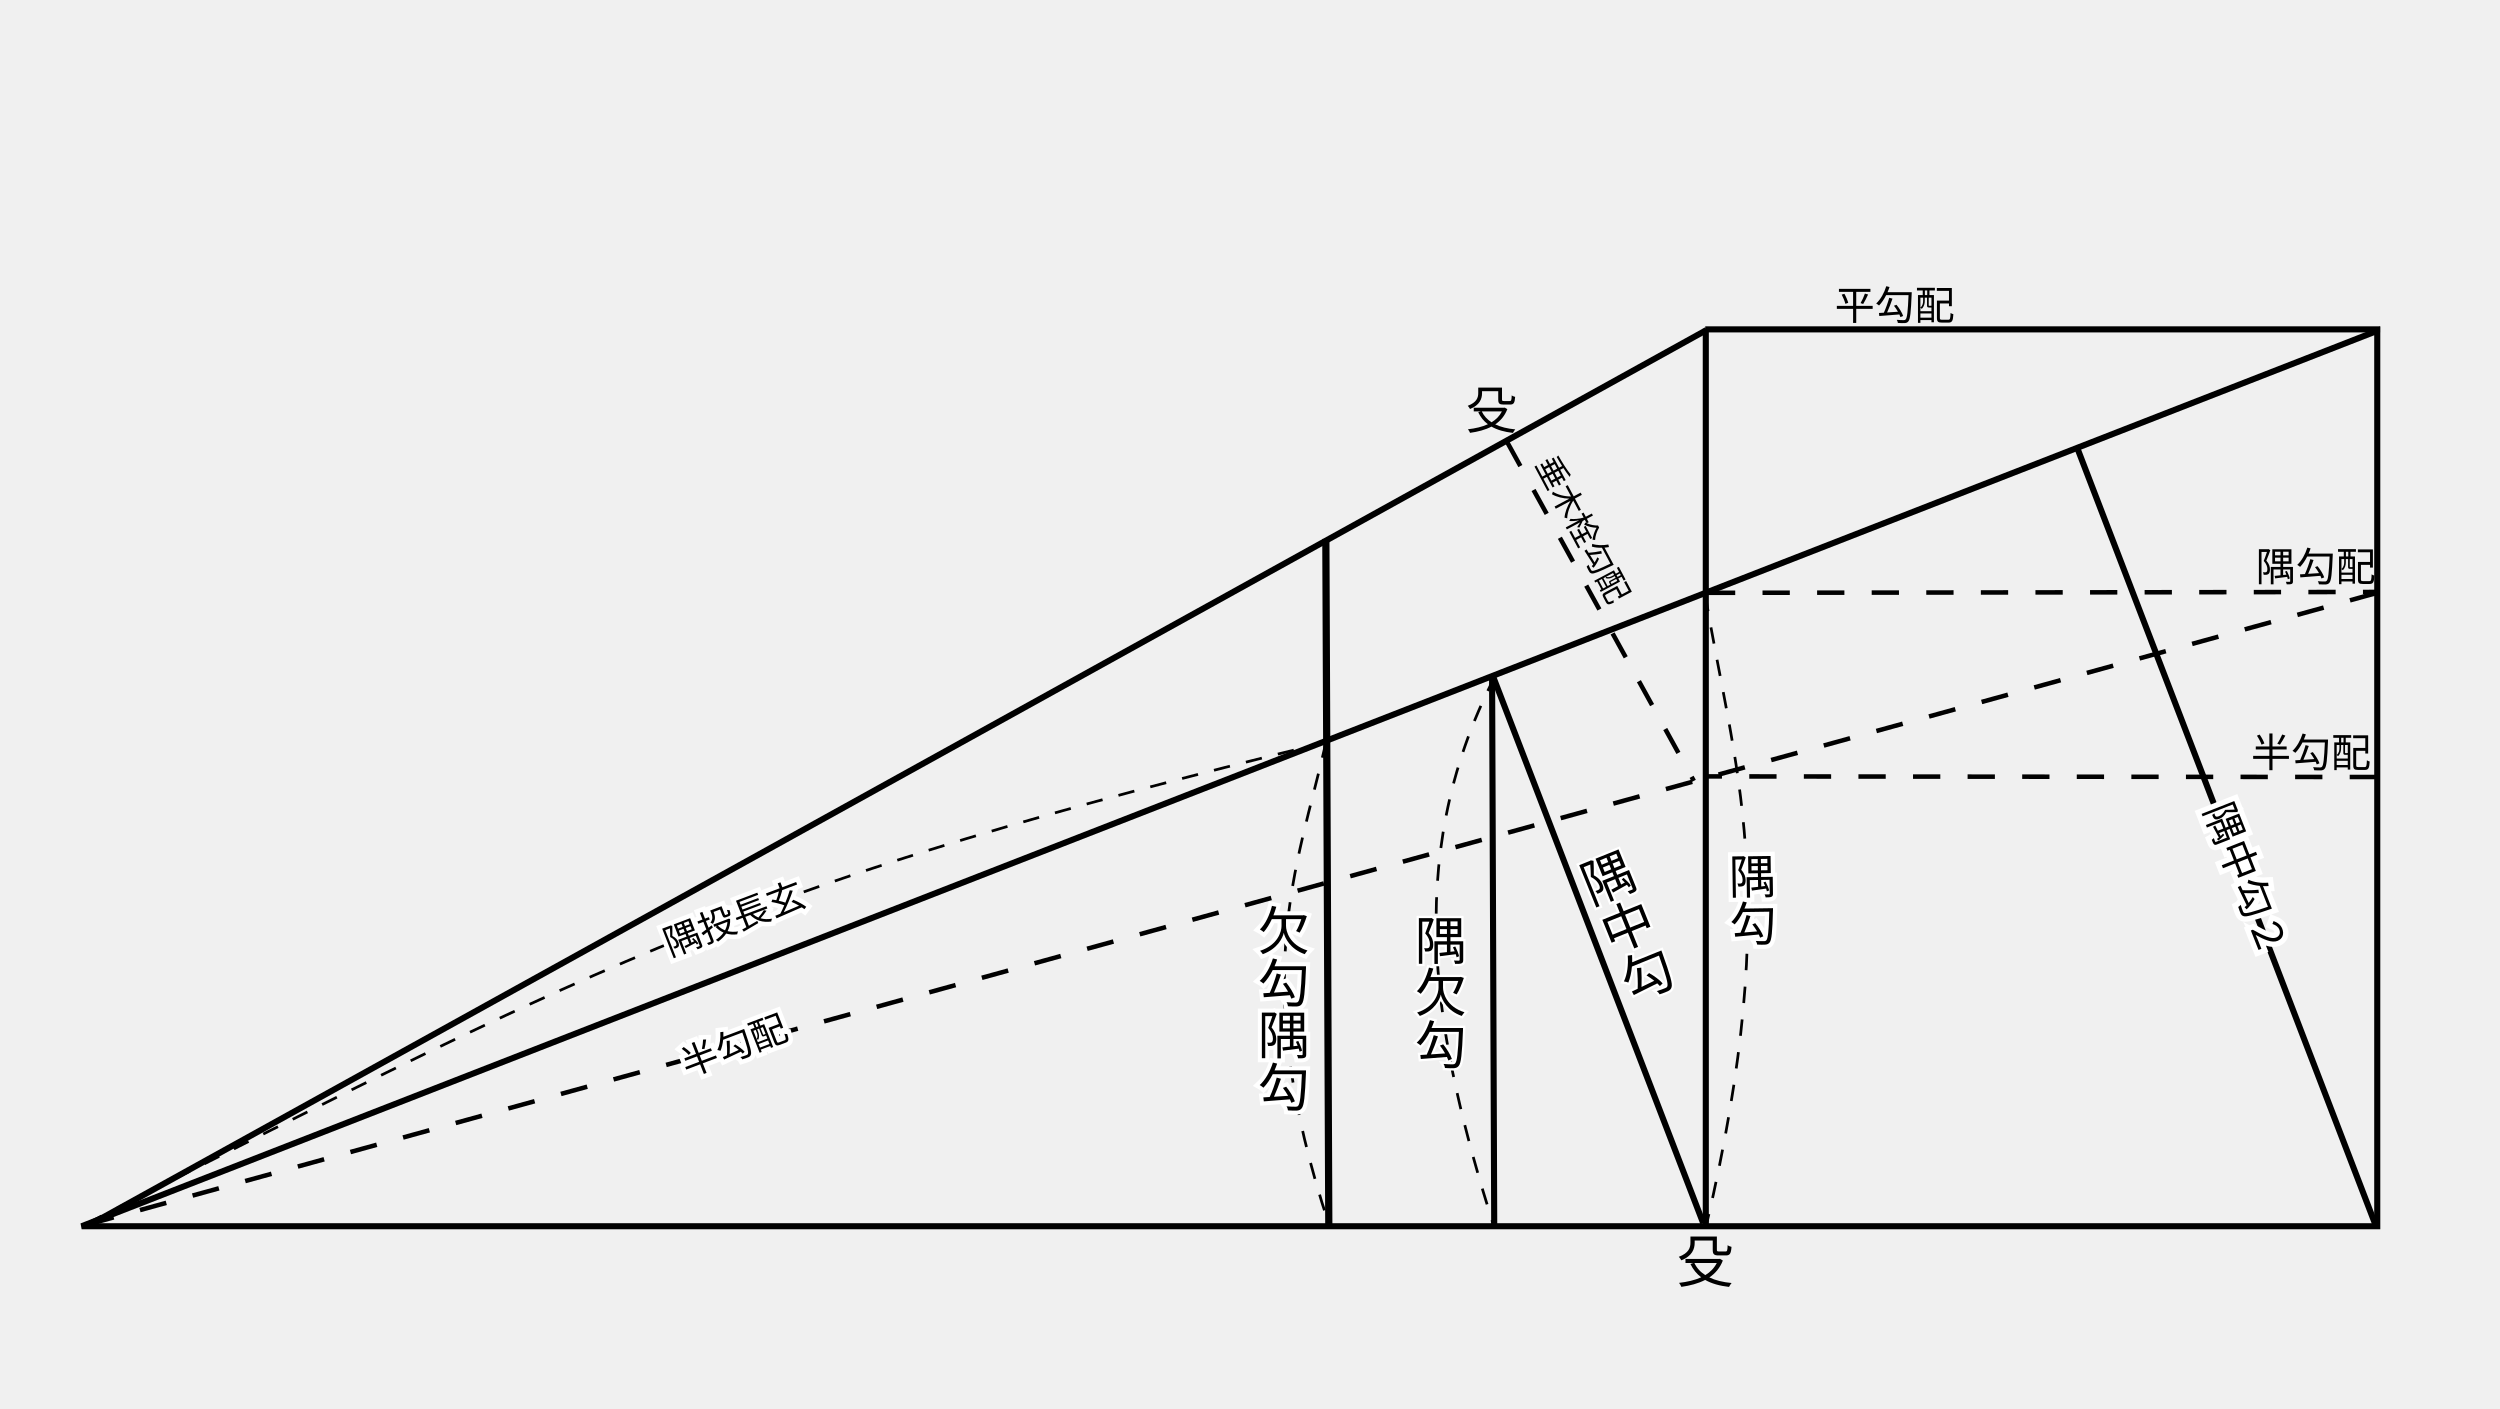
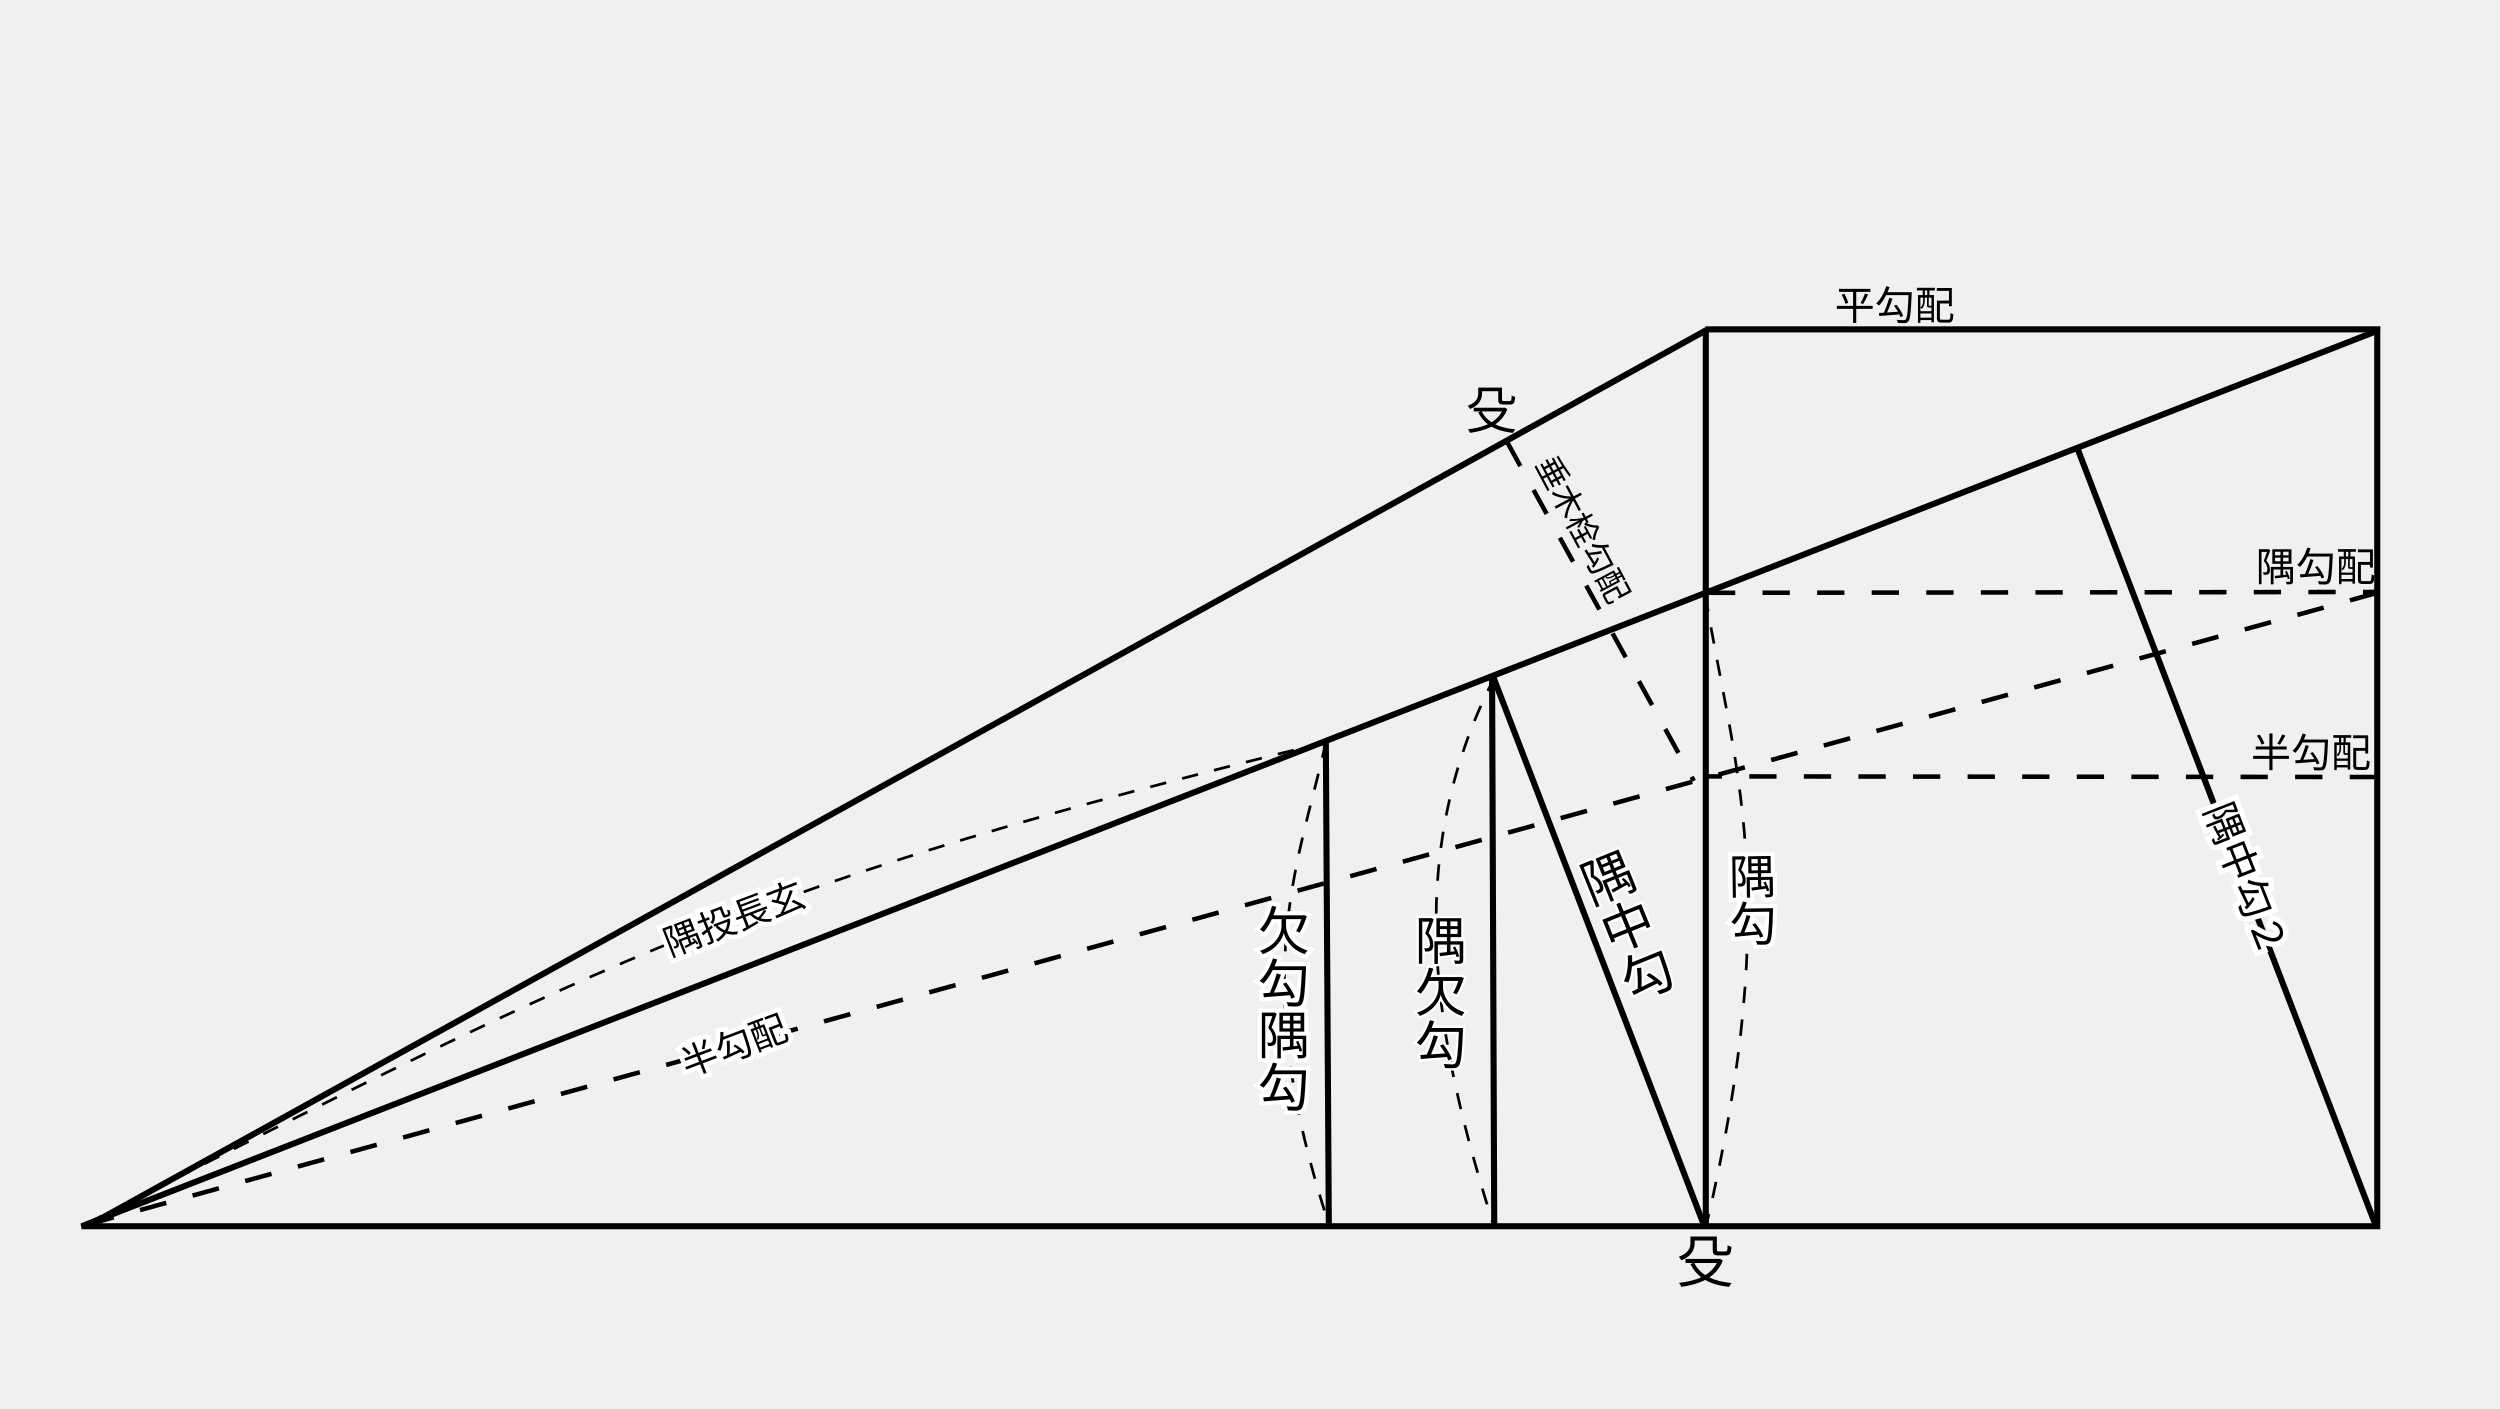
<svg xmlns="http://www.w3.org/2000/svg" width="820" height="462" viewBox="0 0 820 462" version="1.1" id="svg1" xml:space="preserve">
  <defs id="defs1" />
  <g id="layer2">
    <path style="fill:none;stroke:#000000;stroke-width:2;stroke-dasharray:none" d="M 26.776,402.206 H 779.739 V 108.507 Z" id="path1" />
    <path style="fill:none;stroke:#000000;stroke-width:2;stroke-dasharray:none" d="M 559.5,107.806 V 402.119" id="path2" />
    <path style="fill:none;stroke:#000000;stroke-width:2;stroke-dasharray:none" d="M 559.735,108.25 30.235,401.277" id="path3" />
    <path style="fill:none;stroke:#000000;stroke-width:2;stroke-dasharray:none" d="M 559.325,108.034 H 780.67" id="path4" />
    <path style="fill:none;stroke:#000000;stroke-width:2;stroke-dasharray:none;stroke-dashoffset:0" d="m 681.255,146.709 98.102,255.559" id="path5" />
    <path style="fill:none;stroke:#000000;stroke-width:1.492;paint-order:markers stroke fill;stroke-opacity:1;stroke-dasharray:8.952,8.952;stroke-dashoffset:0" d="M 28.648,401.673 779.739,194.444" id="path6" />
    <path style="fill:none;stroke:#000000;stroke-width:1.492;stroke-dasharray:8.952, 8.952;stroke-dashoffset:0;stroke-opacity:1;paint-order:markers stroke fill" d="m 560.201,194.444 219.258,-0.28" id="path7" />
    <path style="fill:none;stroke:#000000;stroke-width:1.492;stroke-dasharray:8.952, 8.952;stroke-dashoffset:0;stroke-opacity:1;paint-order:markers stroke fill" d="m 779.654,254.862 -220.014,-0.206" id="path8" />
    <path style="fill:none;stroke:#000000;stroke-width:1.492;stroke-dasharray:8.952, 8.952;stroke-dashoffset:0;stroke-opacity:1;paint-order:markers stroke fill" d="m 494.359,145.027 61.215,111.101" id="path9" />
    <path style="fill:none;stroke:#000000;stroke-width:2;stroke-dasharray:none;stroke-dashoffset:0;stroke-opacity:1;paint-order:markers stroke fill" d="m 489.685,221.781 68.974,179.444" id="path11" />
    <path style="fill:none;stroke:#000000;stroke-width:2;stroke-dasharray:none;stroke-dashoffset:0;stroke-opacity:1;paint-order:markers stroke fill" d="m 490.106,402.206 -0.701,-180.005" id="path12" />
-     <path style="fill:none;stroke:#000000;stroke-width:2.368;stroke-dasharray:none;stroke-dashoffset:0;stroke-opacity:1;paint-order:markers stroke fill" d="m 434.876,176.764 0.971,225.177" id="path13" />
+     <path style="fill:none;stroke:#000000;stroke-width:1.996;stroke-dasharray:none;stroke-dashoffset:0;stroke-opacity:1;paint-order:markers stroke fill" d="m 434.872,243.19 0.979,158.742" id="path13" />
    <text xml:space="preserve" style="font-size:13.109px;font-family:sans-serif;-inkscape-font-specification:'sans-serif, Normal';text-align:start;writing-mode:lr-tb;direction:ltr;text-anchor:start;fill:#000000;fill-opacity:1;stroke:none;stroke-width:1.535;stroke-dasharray:none;stroke-dashoffset:0;stroke-opacity:1;paint-order:markers stroke fill" x="601.797" y="104.892" id="text13">
      <tspan id="tspan13" x="601.797" y="104.892" style="stroke-width:1.535">平勾配</tspan>
    </text>
    <text xml:space="preserve" style="font-size:16.851px;font-family:sans-serif;-inkscape-font-specification:'sans-serif, Normal';text-align:start;writing-mode:lr-tb;direction:ltr;text-anchor:start;fill:#000000;fill-opacity:1;stroke:none;stroke-width:1.973;stroke-dasharray:none;stroke-dashoffset:0;stroke-opacity:1;paint-order:markers stroke fill" x="480.75" y="140.617" id="text13-88">
      <tspan id="tspan13-2" x="480.75" y="140.617" style="stroke-width:1.973">殳</tspan>
    </text>
    <text xml:space="preserve" style="font-size:18.722px;font-family:sans-serif;-inkscape-font-specification:'sans-serif, Normal';text-align:start;writing-mode:lr-tb;direction:ltr;text-anchor:start;fill:#000000;fill-opacity:1;stroke:none;stroke-width:2.192;stroke-dasharray:none;stroke-dashoffset:0;stroke-opacity:1;paint-order:markers stroke fill" x="549.902" y="420.579" id="text13-88-1">
      <tspan id="tspan13-2-7" x="549.902" y="420.579" style="stroke-width:2.192">殳</tspan>
    </text>
    <text xml:space="preserve" style="font-size:13.109px;font-family:sans-serif;-inkscape-font-specification:'sans-serif, Normal';text-align:start;writing-mode:lr-tb;direction:ltr;text-anchor:start;fill:#000000;fill-opacity:1;stroke:none;stroke-width:1.535;stroke-dasharray:none;stroke-dashoffset:0;stroke-opacity:1;paint-order:markers stroke fill" x="739.901" y="190.622" id="text13-8">
      <tspan x="739.901" y="190.622" style="stroke-width:1.535" id="tspan14">隅勾配</tspan>
    </text>
    <text xml:space="preserve" style="font-size:10.54px;font-family:sans-serif;-inkscape-font-specification:'sans-serif, Normal';text-align:start;writing-mode:lr-tb;direction:ltr;text-anchor:start;fill:#000000;fill-opacity:1;stroke:none;stroke-width:1.234;stroke-dasharray:none;stroke-dashoffset:0;stroke-opacity:1;paint-order:markers stroke fill" x="370.955" y="-372.776" id="text13-8-4" transform="rotate(61.95743)">
      <tspan x="370.955" y="-372.776" style="stroke-width:1.234" id="tspan15">垂木栓勾配</tspan>
    </text>
    <text xml:space="preserve" style="font-size:13.109px;font-family:sans-serif;-inkscape-font-specification:'sans-serif, Normal';text-align:start;writing-mode:lr-tb;direction:ltr;text-anchor:start;fill:#000000;fill-opacity:1;stroke:none;stroke-width:1.535;stroke-dasharray:none;stroke-dashoffset:0;stroke-opacity:1;paint-order:markers stroke fill" x="738.346" y="251.612" id="text13-8-5">
      <tspan x="738.346" y="251.612" style="stroke-width:1.535" id="tspan14-1">半勾配</tspan>
    </text>
    <text xml:space="preserve" style="font-size:13.109px;font-family:sans-serif;-inkscape-font-specification:'sans-serif, Normal';text-align:start;writing-mode:lr-tb;direction:ltr;text-anchor:start;fill:#000000;fill-opacity:1;stroke:#ffffff;stroke-width:3.535;stroke-dasharray:none;stroke-dashoffset:0;stroke-opacity:1;paint-order:markers stroke fill" x="511.834" y="-575.24" id="text13-8-5-5" transform="rotate(68.5193)">
      <tspan x="511.834" y="-575.24" style="stroke:#ffffff;stroke-width:3.535;stroke-dasharray:none;stroke-opacity:1;paint-order:markers stroke fill" id="tspan14-1-2">隅中勾２</tspan>
    </text>
    <text xml:space="preserve" style="font-size:17.079px;font-family:sans-serif;-inkscape-font-specification:'sans-serif, Normal';text-align:start;writing-mode:tb-rl;direction:ltr;text-anchor:start;fill:#000000;fill-opacity:1;stroke:#ffffff;stroke-width:1.535;stroke-dasharray:none;stroke-dashoffset:0;stroke-opacity:1;paint-order:markers stroke fill" x="381.054" y="455.882" id="text16-7-1" transform="rotate(-22.0151)">
      <tspan id="tspan16-9-2" x="381.054" y="455.882">隅中勾</tspan>
    </text>
    <text xml:space="preserve" style="font-size:17.079px;font-family:sans-serif;-inkscape-font-specification:'sans-serif, Normal';text-align:start;writing-mode:tb-rl;direction:ltr;text-anchor:start;fill:#000000;fill-opacity:1;stroke:#ffffff;stroke-width:1.535;stroke-dasharray:none;stroke-dashoffset:0;stroke-opacity:1;paint-order:markers stroke fill" x="0" y="0" id="text17">
      <tspan id="tspan17" x="0" y="0">　</tspan>
    </text>
    <path style="fill:none;fill-opacity:1;stroke:#000000;stroke-width:0.9;stroke-dasharray:5.4,5.4;stroke-dashoffset:0;stroke-opacity:1;paint-order:markers stroke fill" d="m 434.981,243.264 c -9.655,42.191 -25.771,77.47 0.991,158.607" id="path17" />
    <path style="fill:none;fill-opacity:1;stroke:#000000;stroke-width:0.9;stroke-dasharray:5.4, 5.4;stroke-dashoffset:0;stroke-opacity:1;paint-order:markers stroke fill" d="m 490.386,221.781 c -31.66,61.39 -19.027,120.826 -0.561,180.004" id="path18" />
    <path style="fill:none;fill-opacity:1;stroke:#000000;stroke-width:0.9;stroke-dasharray:5.4, 5.4;stroke-dashoffset:0;stroke-opacity:1;paint-order:markers stroke fill" d="m 559.36,195.145 c 8.9,55.134 26.144,97.158 0.28,206.921" id="path19" />
    <path style="fill:none;fill-opacity:1;stroke:#000000;stroke-width:0.9;stroke-dasharray:5.4, 5.4;stroke-dashoffset:0;stroke-opacity:1;paint-order:markers stroke fill" d="M 28.549,401.277 C 201.88,313.176 247.642,289.469 435.151,243.371" id="path20" />
    <text xml:space="preserve" style="font-size:17.079px;font-family:sans-serif;-inkscape-font-specification:'sans-serif, Normal';text-align:start;writing-mode:tb-rl;direction:ltr;text-anchor:start;fill:#000000;fill-opacity:1;stroke:#ffffff;stroke-width:2.635;stroke-dasharray:none;stroke-dashoffset:0;stroke-opacity:1;paint-order:markers stroke fill" x="421.103" y="296.596" id="text16">
      <tspan id="tspan16" x="421.103" y="296.596">欠勾隅勾</tspan>
    </text>
    <text xml:space="preserve" style="font-size:11.958px;font-family:sans-serif;-inkscape-font-specification:'sans-serif, Normal';text-align:start;writing-mode:lr-tb;direction:ltr;text-anchor:start;fill:#000000;fill-opacity:1;stroke:#ffffff;stroke-width:3;stroke-dasharray:none;stroke-dashoffset:0;stroke-opacity:1;paint-order:markers stroke fill" x="80.194" y="413.01" id="text13-1-6" transform="matrix(0.9415857,-0.356368,0.3628763,0.924698,0,0)">
      <tspan id="tspan13-6-1" x="80.194" y="413.01" style="stroke:#ffffff;stroke-width:3;stroke-dasharray:none;stroke-opacity:1">半勾配</tspan>
    </text>
    <text xml:space="preserve" style="font-size:15.455px;font-family:sans-serif;-inkscape-font-specification:'sans-serif, Normal';text-align:start;writing-mode:tb-rl;direction:ltr;text-anchor:start;fill:#000000;fill-opacity:1;stroke:#ffffff;stroke-width:2.789;stroke-dasharray:none;stroke-dashoffset:0;stroke-opacity:1;paint-order:markers stroke fill" x="570.537" y="287.956" id="text16-7-1-1" transform="rotate(-0.8386875)">
      <tspan id="tspan16-9-2-1" x="570.537" y="287.956" style="stroke-width:2.789;stroke-dasharray:none">隅勾</tspan>
    </text>
    <text xml:space="preserve" style="font-size:11.958px;font-family:sans-serif;-inkscape-font-specification:'sans-serif, Normal';text-align:start;writing-mode:lr-tb;direction:ltr;text-anchor:start;fill:#000000;fill-opacity:1;stroke:#ffffff;stroke-width:3;stroke-dasharray:none;stroke-dashoffset:0;stroke-opacity:1;paint-order:markers stroke fill" x="89.367" y="373.777" id="text13-1" transform="matrix(0.9415857,-0.356368,0.3628763,0.924698,0,0)">
      <tspan id="tspan13-6" x="89.367" y="373.777" style="stroke:#ffffff;stroke-width:3;stroke-dasharray:none;stroke-opacity:1;paint-order:markers stroke fill">隅投長玄</tspan>
    </text>
    <text xml:space="preserve" style="font-size:17.079px;font-family:sans-serif;-inkscape-font-specification:'sans-serif, Normal';text-align:start;writing-mode:tb-rl;direction:ltr;text-anchor:start;fill:#000000;fill-opacity:1;stroke:#ffffff;stroke-width:1.535;stroke-dasharray:none;stroke-dashoffset:0;stroke-opacity:1;paint-order:markers stroke fill" x="472.601" y="299.775" id="text16-7">
      <tspan id="tspan16-9" x="472.601" y="299.775">隅欠勾</tspan>
    </text>
  </g>
</svg>
